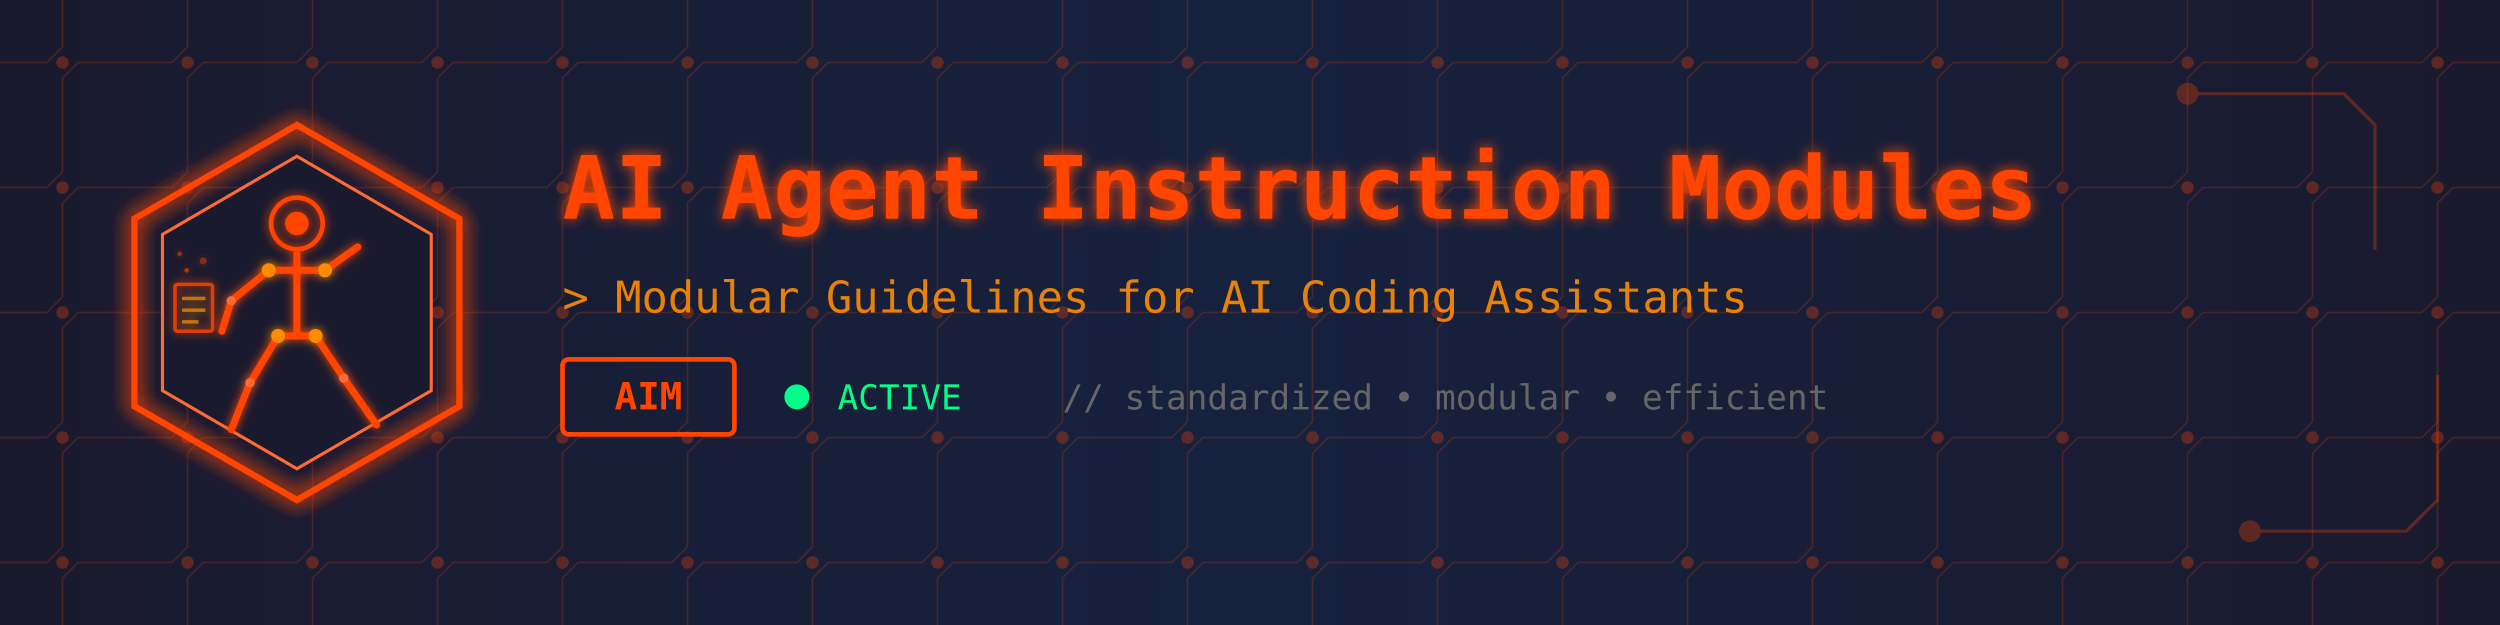
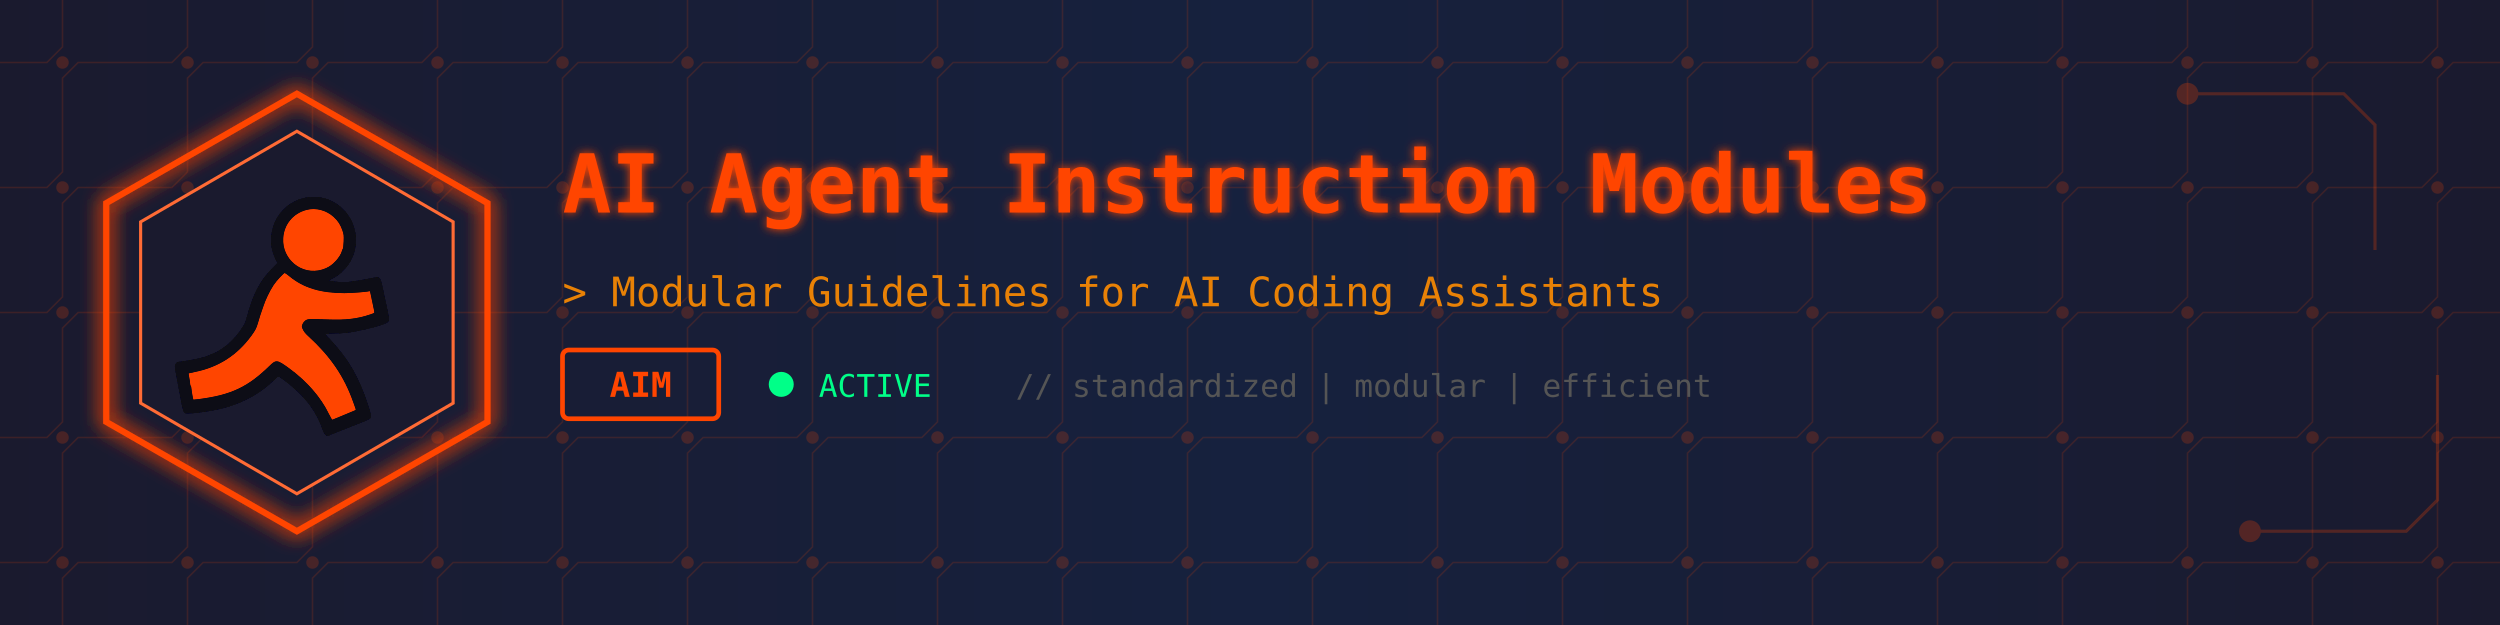
<svg xmlns="http://www.w3.org/2000/svg" viewBox="0 0 800 200" width="800" height="200">
  <defs>
    <linearGradient id="aimGradientFuture" x1="0%" y1="0%" x2="100%" y2="0%">
      <stop offset="0%" stop-color="#1a1a2e" />
      <stop offset="50%" stop-color="#16213e" />
      <stop offset="100%" stop-color="#1a1a2e" />
    </linearGradient>
    <linearGradient id="glowOrange" x1="0%" y1="0%" x2="100%" y2="100%">
      <stop offset="0%" stop-color="#FF8C00" />
      <stop offset="50%" stop-color="#FF4500" />
      <stop offset="100%" stop-color="#FF6B35" />
    </linearGradient>
    <filter id="neonGlow" x="-50%" y="-50%" width="200%" height="200%">
      <feGaussianBlur stdDeviation="3" result="coloredBlur" />
      <feMerge>
        <feMergeNode in="coloredBlur" />
        <feMergeNode in="coloredBlur" />
        <feMergeNode in="SourceGraphic" />
      </feMerge>
    </filter>
    <filter id="subtleNeon" x="-30%" y="-30%" width="160%" height="160%">
-       <feGaussianBlur stdDeviation="2" result="blur" />
+       <feGaussianBlur stdDeviation="1.5" result="blur" />
      <feMerge>
        <feMergeNode in="blur" />
        <feMergeNode in="SourceGraphic" />
      </feMerge>
    </filter>
    <pattern id="circuitPattern" x="0" y="0" width="40" height="40" patternUnits="userSpaceOnUse">
-       <path d="M0,20 L15,20 L20,15 L20,0" fill="none" stroke="#FF4500" stroke-width="0.5" opacity="0.2" />
-       <path d="M40,20 L25,20 L20,25 L20,40" fill="none" stroke="#FF4500" stroke-width="0.5" opacity="0.2" />
-       <circle cx="20" cy="20" r="2" fill="#FF4500" opacity="0.3" />
+       <path d="M0,20 L15,20 L20,15 L20,0" fill="none" stroke="#FF4500" stroke-width="0.5" opacity="0.15" />
+       <path d="M40,20 L25,20 L20,25 L20,40" fill="none" stroke="#FF4500" stroke-width="0.5" opacity="0.15" />
+       <circle cx="20" cy="20" r="2" fill="#FF4500" opacity="0.2" />
    </pattern>
  </defs>
  <rect x="0" y="0" width="800" height="200" fill="url(#aimGradientFuture)" />
  <rect x="0" y="0" width="800" height="200" fill="url(#circuitPattern)" />
-   <line x1="0" y1="3" x2="800" y2="3" stroke="url(#glowOrange)" stroke-width="2" filter="url(#neonGlow)" />
-   <line x1="0" y1="197" x2="800" y2="197" stroke="url(#glowOrange)" stroke-width="2" filter="url(#neonGlow)" />
+   <line x1="0" y1="2" x2="800" y2="2" stroke="url(#glowOrange)" stroke-width="2" filter="url(#neonGlow)" />
+   <line x1="0" y1="198" x2="800" y2="198" stroke="url(#glowOrange)" stroke-width="2" filter="url(#neonGlow)" />
  <g transform="translate(95, 100)">
-     <polygon points="0,-60 52,-30 52,30 0,60 -52,30 -52,-30" fill="none" stroke="#FF4500" stroke-width="2" filter="url(#neonGlow)" />
-     <polygon points="0,-50 43,-25 43,25 0,50 -43,25 -43,-25" fill="#1a1a2e" stroke="#FF6B35" stroke-width="1" />
+     <polygon points="0,-70 61,-35 61,35 0,70 -61,35 -61,-35" fill="none" stroke="#FF4500" stroke-width="2" filter="url(#neonGlow)" />
+     <polygon points="0,-58 50,-29 50,29 0,58 -50,29 -50,-29" fill="#1a1a2e" stroke="#FF6B35" stroke-width="1" />
  </g>
-   <g transform="translate(95, 100) scale(0.75)" filter="url(#subtleNeon)">
-     <circle cx="0" cy="-38" r="11" fill="none" stroke="#FF4500" stroke-width="2" />
-     <circle cx="0" cy="-38" r="5" fill="#FF4500" />
-     <path d="M0,-25 L0,10" stroke="#FF4500" stroke-width="3" stroke-linecap="round" />
-     <path d="M-12,-18 L12,-18" stroke="#FF4500" stroke-width="3" stroke-linecap="round" />
-     <path d="M-12,-18 L-28,-5 L-32,8" stroke="#FF4500" stroke-width="3" stroke-linecap="round" fill="none" />
-     <path d="M12,-18 L26,-28" stroke="#FF4500" stroke-width="3" stroke-linecap="round" fill="none" />
-     <path d="M-8,10 L8,10" stroke="#FF4500" stroke-width="3" stroke-linecap="round" />
-     <path d="M-8,10 L-20,30 L-28,50" stroke="#FF4500" stroke-width="3" stroke-linecap="round" fill="none" />
-     <path d="M8,10 L20,28 L34,48" stroke="#FF4500" stroke-width="3" stroke-linecap="round" fill="none" />
-     <circle cx="-12" cy="-18" r="3" fill="#FF8C00" />
-     <circle cx="12" cy="-18" r="3" fill="#FF8C00" />
-     <circle cx="-8" cy="10" r="3" fill="#FF8C00" />
-     <circle cx="8" cy="10" r="3" fill="#FF8C00" />
-     <circle cx="-28" cy="-5" r="2" fill="#FF6B35" />
-     <circle cx="-20" cy="30" r="2" fill="#FF6B35" />
-     <circle cx="20" cy="28" r="2" fill="#FF6B35" />
-     <g transform="translate(-42, 0)">
-       <rect x="-10" y="-12" width="16" height="20" rx="1" fill="none" stroke="#FF4500" stroke-width="1.5" opacity="0.8" />
-       <line x1="-7" y1="-6" x2="3" y2="-6" stroke="#FF8C00" stroke-width="1.5" opacity="0.7" />
-       <line x1="-7" y1="-1" x2="3" y2="-1" stroke="#FF8C00" stroke-width="1.5" opacity="0.7" />
-       <line x1="-7" y1="4" x2="0" y2="4" stroke="#FF8C00" stroke-width="1.5" opacity="0.7" />
-       <circle cx="-5" cy="-18" r="1" fill="#FF4500" opacity="0.6" />
-       <circle cx="2" cy="-22" r="1.5" fill="#FF4500" opacity="0.4" />
-       <circle cx="-8" cy="-25" r="1" fill="#FF4500" opacity="0.5" />
+   <g transform="translate(95, 100) scale(0.12)" filter="url(#subtleNeon)">
+     <g transform="translate(585.5486,-50)">
+       <path style="fill:#FF4500" id="runningManFill" d="m -459.665,323.115 c 16.282,-6.702 30.103,-12.49 30.713,-12.861 0.61,-0.372 0.501,-2.25 -0.243,-4.175 -0.744,-1.924 -3.614,-9.899 -6.377,-17.721 -24.001,-67.941 -60.74,-121.679 -120.063,-175.615 -8.057,-7.325 -12.38,-13.168 -15.373,-20.779 -1.773,-4.509 -1.674,-6.019 0.756,-11.483 1.593,-3.582 5.114,-7.744 8.177,-9.664 6.259,-3.923 9.605,-4.047 59.563,-2.2 48.027,1.776 78.884,-1.928 112.902,-13.551 5.109,-1.746 9.729,-3.449 10.266,-3.786 0.537,-0.337 0.113,-4.73 -0.942,-9.762 -1.055,-5.033 -3.429,-16.261 -5.276,-24.952 -1.846,-8.691 -3.76,-17.746 -4.252,-20.122 -0.493,-2.376 -1.472,-3.959 -2.176,-3.517 -3.098,1.942 -46.306,5.43 -66.896,5.401 -63.508,-0.091 -108.773,-13.858 -146.046,-44.418 -6.199,-5.083 -12.008,-9.242 -12.908,-9.242 -3.004,0 -22.528,21.191 -29.846,32.394 -10.714,16.401 -21.447,38.816 -27.619,57.677 -1.849,5.649 -3.946,11.693 -4.661,13.432 -1.433,3.483 -4.36,12.831 -9.612,30.697 -3.922,13.342 -6.76,18.789 -17.351,33.3 -37.935,51.977 -87.66,83.794 -150.812,96.499 -8.991,1.809 -16.518,3.462 -16.727,3.674 -0.209,0.212 0.649,5.314 1.907,11.338 1.258,6.024 2.3,13.221 2.315,15.995 0.015,2.773 0.728,5.482 1.585,6.019 0.857,0.537 1.558,2.89 1.557,5.229 -0.001,3.608 4.603,30.352 5.423,31.503 0.152,0.213 8.284,-0.673 18.072,-1.969 82.942,-10.98 127.756,-32.266 184.511,-87.64 18.227,-17.784 20.731,-17.502 52.975,5.955 47.183,34.327 84.682,77.387 105.933,121.642 4.275,8.904 8.482,15.896 9.348,15.538 0.866,-0.358 14.897,-6.134 31.179,-12.836 z m -58.585,-387.556 c 14.951,-4.502 24.366,-10.351 35.52,-22.069 8.337,-8.758 15.4,-19.986 17.084,-27.157 0.527,-2.245 1.695,-5.028 2.596,-6.183 0.9,-1.156 1.93,-10.044 2.287,-19.752 0.586,-15.926 0.254,-18.793 -3.396,-29.342 -5.293,-15.294 -11.695,-25.173 -23.093,-35.634 -19.812,-18.183 -47.733,-25.523 -72.443,-19.045 -35.807,9.388 -59.855,38.364 -62.292,75.06 -3.781,56.918 49.795,100.363 103.738,84.122 z" />
+       <path style="fill:#0a0a15" d="m -509.482,375.663 c -2.427,-2.142 -5.535,-8.102 -7.821,-14.995 -6.935,-20.913 -18.929,-43.734 -33.434,-63.616 -15.356,-21.048 -45.216,-49.863 -70.33,-67.87 -15.786,-11.318 -12.874,-11.241 -23.719,-0.632 -25.618,25.059 -56.737,45.994 -88.321,59.416 -2.999,1.275 -7.557,3.205 -10.128,4.29 -4.03,1.701 -13.354,4.86 -32.72,11.087 -21.017,6.758 -76.322,15.527 -99.292,15.743 -13.08,0.123 -12.629,1.205 -23.038,-55.222 -1.844,-9.995 -5.398,-28.756 -7.898,-41.691 -2.5,-12.936 -4.546,-25.789 -4.546,-28.563 0,-6.012 5.424,-11.9 11.007,-11.948 4.672,-0.04 35.486,-5.207 51.316,-8.604 10.665,-2.289 20.682,-5.356 28.825,-8.828 1.714,-0.731 6.972,-2.93 11.686,-4.889 23.905,-9.931 49.8,-31.392 68.46,-56.738 13.204,-17.934 16.585,-24.624 21.049,-41.638 15.292,-58.287 34.276,-95.026 65.475,-126.708 l 15.696,-15.939 -6.415,-13.734 c -9.077,-19.432 -12.257,-39.285 -9.779,-61.051 6.606,-58.038 54.541,-101.505 111.947,-101.512 77.924,-0.009 132.298,77.476 107.126,152.659 -9.306,27.797 -33.865,54.983 -60.139,66.574 -5.979,2.638 -6.388,3.127 -3.516,4.204 6.11,2.292 36.655,4.669 46.848,3.645 13.94,-1.4 44.349,-6.287 63.152,-10.148 18.946,-3.891 18.34,-3.879 22.542,-0.428 3.692,3.032 5.053,7.835 12.639,44.604 2.6,12.602 6.785,32.303 9.3,43.781 5.397,24.628 4.931,27.533 -5.119,31.865 -21.389,9.221 -77.535,22.595 -107.139,25.521 -8.141,0.805 -23.741,1.481 -34.667,1.504 -10.926,0.022 -19.866,0.526 -19.866,1.118 0,0.592 5.434,6.821 12.075,13.84 50.936,53.837 79.601,104.098 104.921,183.967 8.334,26.287 8.108,27.042 -10.311,34.446 -6.832,2.746 -14.174,5.703 -16.316,6.57 -2.142,0.868 -10.556,4.158 -18.697,7.312 -8.141,3.154 -16.204,6.406 -17.918,7.226 -1.714,0.821 -8.725,3.562 -15.581,6.092 -6.856,2.53 -16.583,6.455 -21.617,8.721 -11.077,4.987 -10.74,4.975 -15.735,0.566 z m 49.817,-52.549 c 16.282,-6.702 30.103,-12.49 30.713,-12.861 0.61,-0.372 0.501,-2.25 -0.243,-4.175 -0.744,-1.924 -3.614,-9.899 -6.377,-17.721 -24.001,-67.941 -60.74,-121.679 -120.063,-175.615 -8.057,-7.325 -12.38,-13.168 -15.373,-20.779 -1.773,-4.509 -1.674,-6.019 0.756,-11.483 1.593,-3.582 5.114,-7.744 8.177,-9.664 6.259,-3.923 9.605,-4.047 59.563,-2.2 48.027,1.776 78.884,-1.928 112.902,-13.551 5.109,-1.746 9.729,-3.449 10.266,-3.786 0.537,-0.337 0.113,-4.73 -0.942,-9.762 -1.055,-5.033 -3.429,-16.261 -5.276,-24.952 -1.846,-8.691 -3.76,-17.746 -4.252,-20.122 -0.493,-2.376 -1.472,-3.959 -2.176,-3.517 -3.098,1.942 -46.306,5.43 -66.896,5.401 -63.508,-0.091 -108.773,-13.858 -146.046,-44.418 -6.199,-5.083 -12.008,-9.242 -12.908,-9.242 -3.004,0 -22.528,21.191 -29.846,32.394 -10.714,16.401 -21.447,38.816 -27.619,57.677 -1.849,5.649 -3.946,11.693 -4.661,13.432 -1.433,3.483 -4.36,12.831 -9.612,30.697 -3.922,13.342 -6.76,18.789 -17.351,33.3 -37.935,51.977 -87.66,83.794 -150.812,96.499 -8.991,1.809 -16.518,3.462 -16.727,3.674 -0.209,0.212 0.649,5.314 1.907,11.338 1.258,6.024 2.3,13.221 2.315,15.995 0.015,2.773 0.728,5.482 1.585,6.019 0.857,0.537 1.558,2.89 1.557,5.229 -0.001,3.608 4.603,30.352 5.423,31.503 0.152,0.213 8.284,-0.673 18.072,-1.969 82.942,-10.98 127.756,-32.266 184.511,-87.64 18.227,-17.784 20.731,-17.502 52.975,5.955 47.183,34.327 84.682,77.387 105.933,121.642 4.275,8.904 8.482,15.896 9.348,15.538 0.866,-0.358 14.897,-6.134 31.179,-12.836 z m -58.585,-387.556 c 14.951,-4.502 24.366,-10.351 35.52,-22.069 8.337,-8.758 15.4,-19.987 17.084,-27.157 0.527,-2.245 1.695,-5.028 2.596,-6.183 0.9,-1.156 1.93,-10.044 2.287,-19.752 0.586,-15.926 0.254,-18.793 -3.396,-29.342 -5.293,-15.294 -11.695,-25.173 -23.093,-35.634 -19.812,-18.183 -47.733,-25.523 -72.443,-19.045 -35.807,9.388 -59.855,38.364 -62.292,75.06 -3.781,56.918 49.795,100.363 103.738,84.122 z" />
    </g>
  </g>
-   <text x="180" y="70" font-family="Consolas, Monaco, monospace" font-size="28" font-weight="bold" fill="#FF4500" filter="url(#subtleNeon)">
+   <text x="180" y="68" font-family="Consolas, Monaco, monospace" font-size="26" font-weight="bold" fill="#FF4500" filter="url(#subtleNeon)">
    AI Agent Instruction Modules
  </text>
-   <text x="180" y="100" font-family="Consolas, Monaco, monospace" font-size="14" fill="#FF8C00" opacity="0.9">
+   <text x="180" y="98" font-family="Consolas, Monaco, monospace" font-size="13" fill="#FF8C00" opacity="0.9">
    &gt; Modular Guidelines for AI Coding Assistants
  </text>
-   <g transform="translate(180, 115)">
-     <rect x="0" y="0" width="55" height="24" rx="2" fill="none" stroke="#FF4500" stroke-width="1.5" />
-     <text x="27.5" y="16" font-family="Consolas, Monaco, monospace" font-size="12" font-weight="bold" fill="#FF4500" text-anchor="middle">AIM</text>
-     <circle cx="75" cy="12" r="4" fill="#00FF88" />
-     <text x="88" y="16" font-family="Consolas, Monaco, monospace" font-size="11" fill="#00FF88">ACTIVE</text>
-     <text x="160" y="16" font-family="Consolas, Monaco, monospace" font-size="11" fill="#666">
-       // standardized • modular • efficient
+   <g transform="translate(180, 112)">
+     <rect x="0" y="0" width="50" height="22" rx="2" fill="none" stroke="#FF4500" stroke-width="1.5" />
+     <text x="25" y="15" font-family="Consolas, Monaco, monospace" font-size="11" font-weight="bold" fill="#FF4500" text-anchor="middle">AIM</text>
+     <circle cx="70" cy="11" r="4" fill="#00FF88" />
+     <text x="82" y="15" font-family="Consolas, Monaco, monospace" font-size="10" fill="#00FF88">ACTIVE</text>
+     <text x="145" y="15" font-family="Consolas, Monaco, monospace" font-size="10" fill="#555">
+       // standardized | modular | efficient
    </text>
  </g>
-   <g stroke="#FF4500" stroke-width="1" opacity="0.3">
+   <g stroke="#FF4500" stroke-width="1" opacity="0.25">
    <path d="M700,30 L750,30 L760,40 L760,80" fill="none" />
    <path d="M720,170 L770,170 L780,160 L780,120" fill="none" />
    <circle cx="700" cy="30" r="3" fill="#FF4500" />
    <circle cx="720" cy="170" r="3" fill="#FF4500" />
  </g>
-   <rect x="0" y="0" width="800" height="200" fill="none" stroke="none">
-     <animate attributeName="opacity" values="0.02;0.05;0.02" dur="2s" repeatCount="indefinite" />
-   </rect>
</svg>
